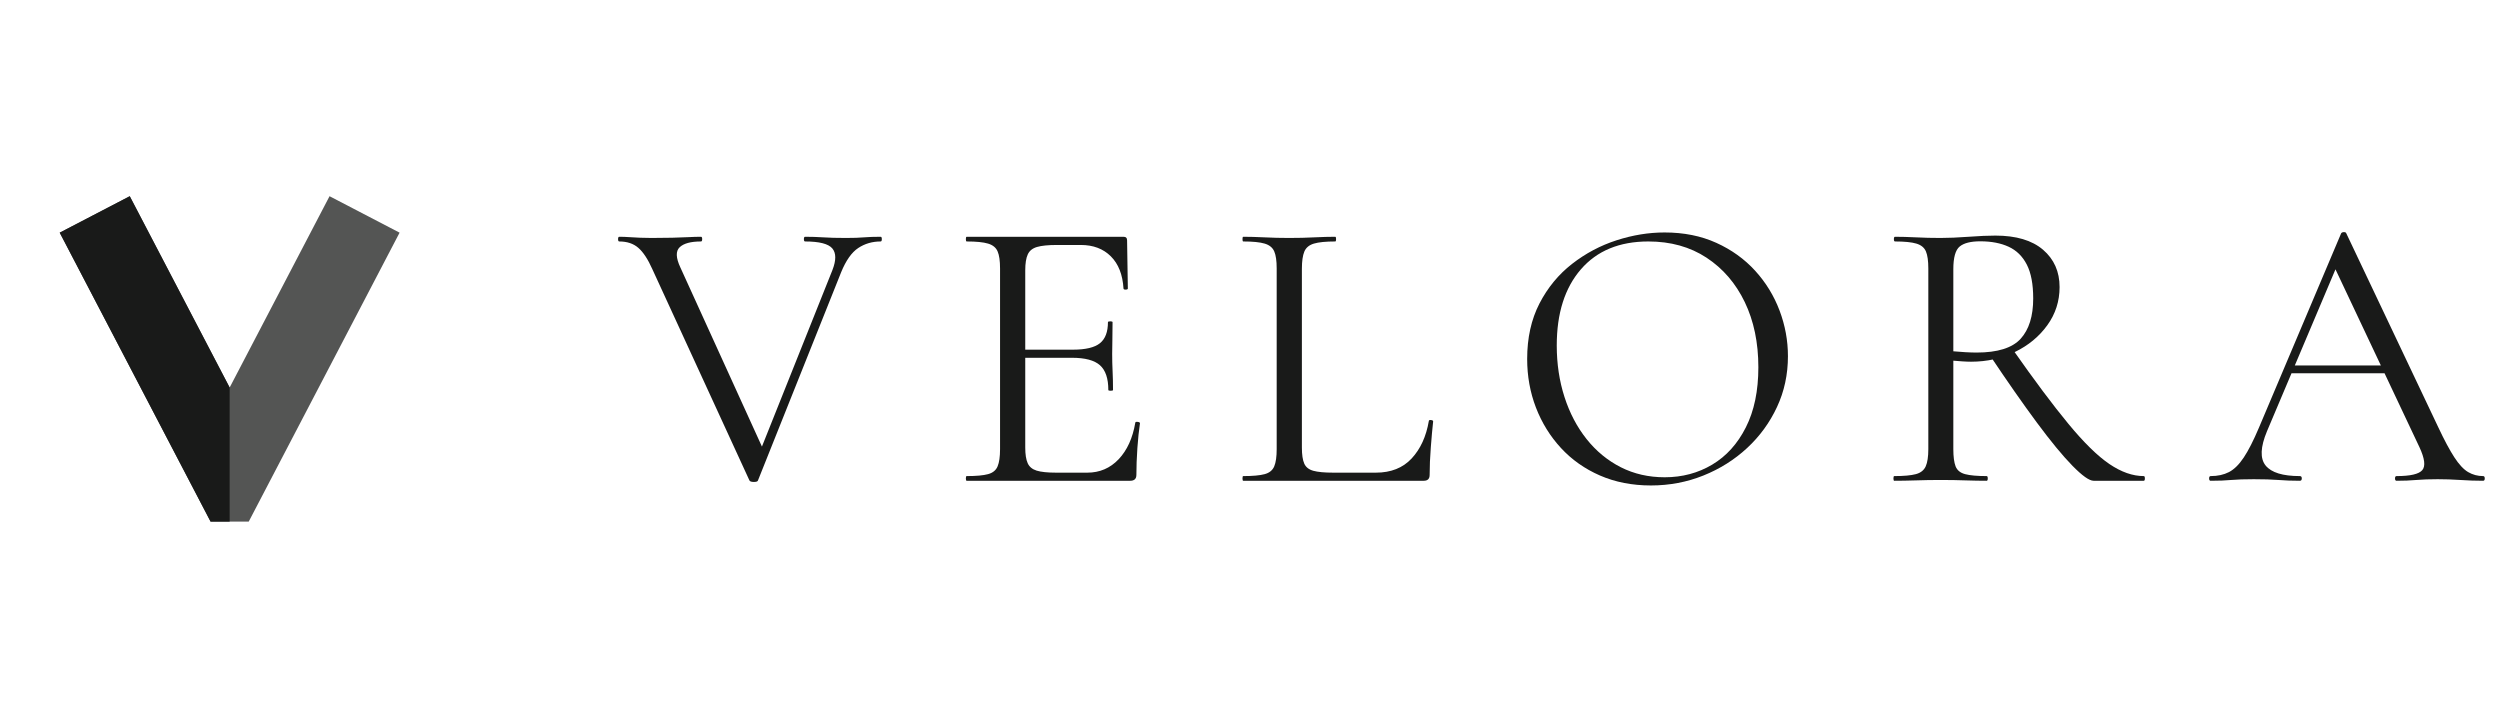
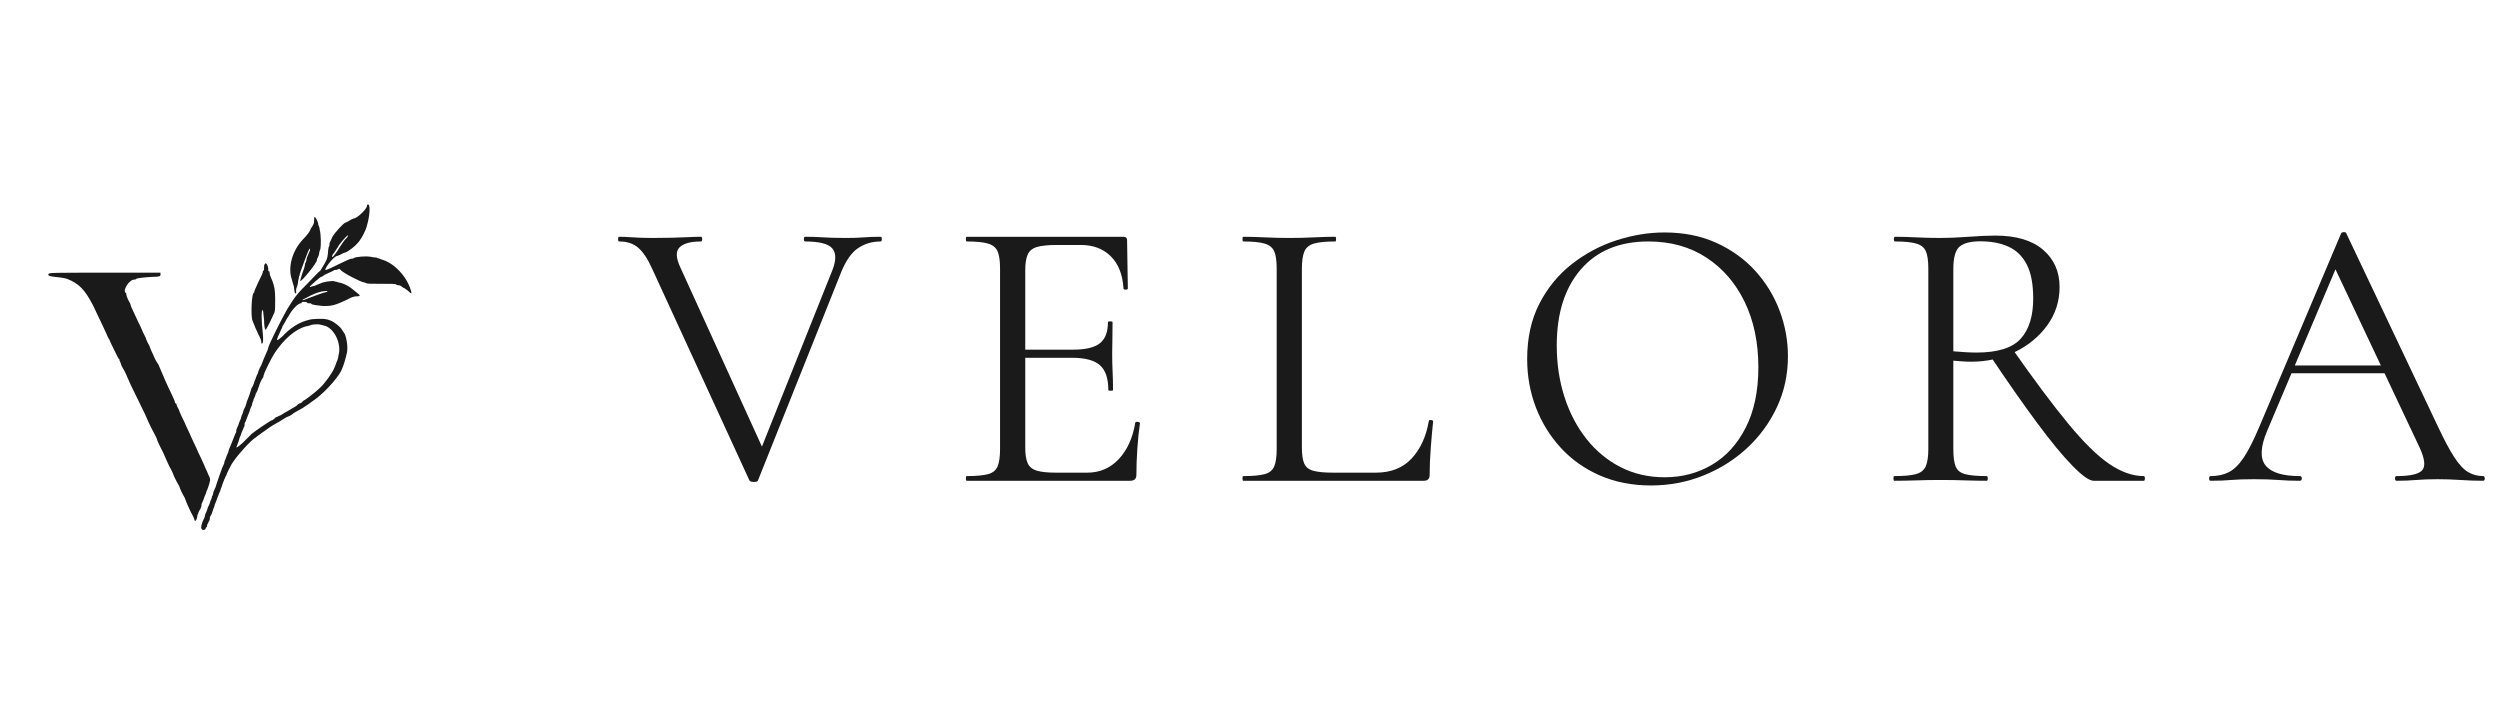
<svg xmlns="http://www.w3.org/2000/svg" viewBox="0 0 348.36 100" role="img" aria-label="VELORA">
-   <g fill="#191a19" transform="translate(0 18) scale(2)">
-     <path d="M4.16 7.21 L9.04 4.67 L16 18 L22.96 4.67 L27.84 7.21 L17.33 27.34 L14.67 27.34 Z" fill="#191a19" fill-opacity="0.74" />
-     <path d="M4.16 7.21 L9.04 4.67 L16 18 L16 27.34 L14.67 27.34 Z" fill="#191a19" />
+   <g fill="#191a19" transform="translate(-23.464 23.8523) scale(0.09688)">
+     <g transform="translate(0,552) scale(1,-1)">
+       <path d="M770 502 c0 -4 -14 -18 -19 -18 0 0 -3 -1 -6 -3 -3 -2 -6 -3 -6 -3 -2 0 -16 -15 -19 -21 -1 -3 -3 -6 -3 -7 -1 -1 -1 -3 -1 -4 0 -1 0 -2 -1 -3 0 0 -1 -4 -1 -8 -1 -9 -1 -10 -11 -26 -2 -1 -9 -9 -18 -18 -16 -16 -19 -20 -30 -38 -8 -14 -27 -52 -27 -55 0 -1 -1 -4 -3 -8 -2 -4 -5 -12 -7 -17 -3 -5 -5 -11 -5 -12 -2 -3 -2 -5 -5 -12 -1 -4 -3 -8 -4 -9 -1 -4 -4 -13 -7 -20 0 -2 -2 -6 -2 -7 -2 -3 -3 -6 -4 -10 -1 -2 -2 -4 -2 -5 0 -2 -2 -5 -3 -8 -1 -4 -3 -7 -3 -8 -1 -1 -1 -3 -1 -4 0 0 0 -2 -1 -3 -1 -2 -2 -5 -6 -15 -2 -5 -4 -9 -4 -10 0 -2 -2 -5 -3 -8 -1 -4 -3 -7 -3 -8 0 -2 -1 -4 -2 -6 -1 -2 -2 -4 -2 -5 -2 -5 -5 -14 -6 -17 -2 -5 -2 -8 -4 -11 -1 -2 -1 -4 -2 -4 0 -2 0 -4 -2 -7 0 -2 -1 -4 -2 -6 -1 -4 -2 -6 -4 -10 0 -1 -1 -4 -2 -6 -1 -2 -2 -4 -2 -5 0 -2 -1 -4 -2 -6 -1 -2 -2 -4 -2 -5 -2 -5 -2 -9 1 -10 2 0 3 0 4 2 0 1 1 2 1 2 1 0 1 1 1 2 0 0 0 2 1 3 1 1 1 3 2 4 1 1 1 3 1 4 0 1 0 2 1 3 0 0 2 3 3 7 1 4 3 7 3 9 0 1 2 4 3 8 1 3 3 7 3 8 1 1 1 3 2 4 0 1 1 4 2 6 1 4 2 6 4 11 1 2 2 5 3 6 0 2 5 11 7 15 7 12 29 36 35 39 1 1 4 3 8 6 8 6 17 12 21 14 2 1 5 3 7 4 1 1 5 3 8 5 3 1 7 3 8 4 1 1 4 3 6 4 9 5 11 6 15 9 3 2 6 4 7 5 16 10 37 33 43 45 4 9 5 13 8 25 2 8 0 21 -3 28 -1 2 -3 4 -4 6 -2 4 -11 11 -16 13 -3 1 -5 2 -7 2 -2 1 -20 1 -25 -1 -13 -3 -26 -11 -38 -24 -7 -6 -9 -7 -6 0 2 5 6 13 6 13 0 1 1 3 3 6 2 3 4 8 6 10 5 10 14 19 18 19 1 0 1 0 1 1 0 1 2 1 3 1 2 0 4 0 5 -1 0 -1 1 -1 3 -1 2 0 3 0 3 -1 1 -1 7 -2 18 -3 11 0 16 1 33 9 7 4 11 5 14 5 7 0 6 1 -3 8 -8 7 -16 11 -23 12 -2 1 -5 1 -7 2 -5 0 -15 -1 -20 -4 -3 -1 -6 -2 -7 -3 -2 0 -4 -1 -5 -1 -1 -1 -2 -1 -2 0 0 1 15 14 16 14 1 0 3 1 5 3 3 1 6 3 9 4 2 1 4 2 4 2 1 1 2 1 4 1 1 0 2 1 3 1 1 1 1 1 3 -1 3 -4 30 -18 34 -18 1 0 2 -1 3 -1 1 -1 7 -1 22 -1 13 0 21 0 21 -1 1 -1 2 -1 3 -1 2 0 4 -1 5 -2 1 -1 3 -2 3 -2 1 0 3 -2 6 -4 5 -5 6 -5 4 1 -6 20 -24 39 -42 44 -2 1 -5 2 -6 2 -1 1 -3 1 -5 1 -1 0 -4 1 -6 1 -5 1 -20 0 -23 -2 -1 -1 -3 -1 -4 -1 -1 0 -8 -3 -16 -7 -14 -7 -21 -10 -21 -9 0 4 13 20 17 20 0 0 3 1 5 2 2 1 5 3 7 3 5 2 15 10 17 13 1 1 3 3 4 5 2 2 9 15 10 21 4 13 5 29 2 30 -1 0 -2 0 -2 -2z m-29 -46 c-2 -1 -6 -7 -10 -13 -4 -7 -8 -12 -9 -13 -3 -4 -3 1 1 5 1 2 5 7 7 11 6 8 12 14 13 14 0 -1 -1 -2 -2 -4z m-28 -77 c0 -1 -1 -1 -2 -1 -2 0 -18 -6 -26 -9 -9 -4 -11 -3 -2 1 9 5 14 7 22 9 7 1 8 1 8 0z m-9 -48 c1 0 3 -1 4 -1 15 -3 26 -27 21 -43 0 -2 -1 -6 -2 -8 -1 -2 -2 -5 -2 -5 0 -1 -1 -3 -2 -5 -2 -6 -14 -23 -21 -29 -6 -6 -22 -18 -23 -18 0 0 -2 -1 -2 -2 -1 -1 -3 -2 -4 -2 0 0 -1 -1 -2 -1 -1 -2 -3 -3 -15 -10 -2 -1 -7 -4 -10 -6 -3 -1 -6 -3 -7 -3 0 0 -2 -1 -2 -2 -1 -1 -3 -2 -3 -2 -2 0 -24 -15 -30 -20 -3 -3 -9 -9 -13 -13 -8 -7 -10 -8 -8 -4 2 5 3 8 4 12 1 2 2 4 2 5 0 0 1 3 2 5 1 2 2 5 2 5 1 1 1 2 1 4 0 1 0 2 1 3 0 0 1 2 2 5 1 3 2 5 4 10 0 1 1 4 2 6 1 2 2 4 2 6 0 1 2 4 2 6 1 2 3 6 3 8 1 1 3 5 4 9 2 6 4 11 7 15 0 2 1 4 1 4 0 2 12 26 15 30 13 20 30 35 46 39 2 0 5 1 7 2 5 1 12 1 14 0z" fill="#191a19" />
+       <path d="M694 482 c0 -2 0 -5 -1 -6 0 -1 -2 -4 -4 -7 -1 -4 -6 -10 -11 -15 -16 -17 -22 -41 -16 -58 1 -3 2 -8 3 -10 0 -3 1 -7 1 -8 1 -3 3 -2 2 1 0 1 0 4 1 6 1 2 2 6 2 9 1 3 1 7 2 8 0 1 1 5 2 7 2 6 11 30 12 31 1 1 1 1 1 -1 0 -1 0 -2 -1 -3 0 0 -1 -3 -2 -5 -1 -2 -2 -5 -2 -6 0 -2 -1 -4 -2 -6 0 -3 -2 -9 -4 -14 -2 -6 -3 -10 -3 -11 2 -1 24 26 24 30 0 1 0 2 1 3 0 0 1 2 2 5 0 2 1 6 2 8 1 4 1 21 -1 28 0 2 -1 5 -2 7 0 4 -4 11 -5 11 -1 0 -1 -2 -1 -4z" fill="#191a19" />
+       <path d="M623 418 c-1 0 -1 -3 -1 -5 0 -2 0 -4 -1 -4 -1 -1 -1 -2 -1 -3 0 -1 -3 -7 -6 -13 -3 -7 -6 -13 -6 -14 0 -1 0 -2 -1 -2 -3 -3 -4 -31 -2 -39 3 -8 6 -15 9 -21 2 -4 4 -8 4 -10 0 -2 0 -3 1 -3 2 0 2 7 1 17 -2 16 -2 33 0 31 1 0 1 -7 2 -14 0 -7 1 -14 2 -14 1 -1 10 18 13 25 1 2 1 10 1 18 0 14 -1 19 -4 27 -3 7 -4 9 -4 12 0 1 0 2 -1 2 -1 0 -1 1 -1 3 0 6 -4 11 -5 7z" fill="#191a19" />
+       <path d="M312 404 c-1 -2 0 -3 9 -4 10 -1 15 -2 18 -3 17 -7 25 -15 37 -38 10 -21 21 -44 21 -45 0 0 1 -1 1 -2 1 -1 2 -3 3 -6 3 -6 11 -23 12 -24 1 0 1 -1 1 -2 0 0 2 -4 3 -8 2 -3 5 -9 6 -11 1 -3 5 -11 8 -18 8 -16 15 -31 20 -41 8 -19 11 -23 16 -33 2 -7 7 -16 10 -22 3 -7 7 -16 9 -20 3 -5 6 -12 7 -15 2 -4 5 -10 7 -13 1 -4 5 -12 8 -17 2 -6 6 -15 9 -21 3 -5 5 -10 5 -11 0 0 0 -1 1 -1 1 0 3 4 3 7 0 0 0 2 1 3 0 1 1 3 2 5 1 1 2 3 2 4 1 1 1 3 1 4 0 0 0 2 1 3 0 1 2 4 3 8 1 3 3 6 3 8 2 4 5 13 5 15 1 1 0 3 0 5 -1 2 -3 6 -4 9 -1 2 -3 6 -4 9 -1 2 -3 7 -5 11 -2 4 -5 10 -6 13 -3 6 -8 17 -12 26 -2 4 -4 8 -5 11 -3 6 -7 14 -9 20 -2 3 -3 6 -3 7 0 0 0 1 -1 1 -1 0 -1 1 -1 1 0 1 -1 4 -3 8 -3 7 -9 18 -15 33 -1 2 -4 9 -6 14 -3 4 -6 10 -7 13 -1 2 -4 8 -6 14 -3 5 -5 10 -5 11 0 0 -2 4 -4 8 -2 4 -4 10 -6 13 -1 2 -4 9 -7 15 -3 6 -5 11 -5 12 0 0 -1 3 -3 6 -2 4 -3 7 -3 8 0 1 0 2 -1 3 -5 3 5 19 12 19 1 0 2 0 3 1 1 1 8 2 23 3 11 0 12 1 12 3 l0 3 -81 0 c-74 0 -80 0 -80 -2z" fill="#191a19" />
+     </g>
  </g>
  <g fill="#191a19" transform="translate(84.00 30.22) scale(0.53125)">
    <path d="M72.87 5.22Q73.18 5.22 73.18 5.83Q73.18 6.45 72.87 6.45Q69.58 6.45 66.99 8.17Q64.4 9.89 62.51 14.52L40.7 69.12Q40.6 69.53 39.62 69.53Q38.65 69.53 38.45 69.12L12.99 13.72Q11.25 9.81 9.32 8.13Q7.4 6.45 4.31 6.45Q4 6.45 4 5.83Q4 5.22 4.31 5.22Q5.7 5.22 7.02 5.32Q8.34 5.42 9.77 5.47Q11.19 5.53 12.77 5.53Q15.88 5.53 18.23 5.47Q20.59 5.42 22.39 5.32Q24.19 5.22 25.75 5.22Q26.06 5.22 26.06 5.83Q26.06 6.45 25.75 6.45Q21.76 6.45 20.16 7.96Q18.56 9.48 20.34 13.27L42.42 61.76L39.25 66.47L60.22 13.96Q61.73 10.09 60.19 8.27Q58.64 6.45 53.05 6.45Q52.74 6.45 52.74 5.83Q52.74 5.22 53.05 5.22Q55.53 5.22 57.82 5.37Q60.12 5.53 63.78 5.53Q66.73 5.53 68.52 5.37Q70.31 5.22 72.87 5.22Z" />
    <path d="M138.33 69.22H95.44Q95.22 69.22 95.22 68.6Q95.22 67.99 95.44 67.99Q99.19 67.99 101.05 67.48Q102.92 66.97 103.55 65.43Q104.19 63.89 104.19 60.92V13.51Q104.19 10.54 103.55 9.06Q102.92 7.57 101.05 7.01Q99.19 6.45 95.44 6.45Q95.22 6.45 95.22 5.83Q95.22 5.22 95.44 5.22H136.57Q137.51 5.22 137.51 6.14L137.71 18.78Q137.71 19.06 137.16 19.08Q136.61 19.1 136.57 18.8Q136.24 13.33 133.25 10.35Q130.26 7.37 125.38 7.37H119.12Q115.68 7.37 113.9 7.89Q112.11 8.41 111.46 9.85Q110.8 11.28 110.8 14.03V60.51Q110.8 63.2 111.44 64.61Q112.07 66.02 113.79 66.56Q115.51 67.09 118.87 67.09H127.08Q131.96 67.09 135.3 63.57Q138.64 60.04 139.66 54Q139.68 53.7 140.28 53.77Q140.89 53.84 140.89 54.13Q140.48 56.85 140.21 60.65Q139.95 64.45 139.95 67.68Q139.95 69.22 138.33 69.22ZM132.59 45.4Q132.59 40.87 130.4 38.92Q128.21 36.96 123.05 36.96H107.67V34.83H123.32Q128.29 34.83 130.39 33.14Q132.49 31.45 132.49 27.62Q132.49 27.4 133.1 27.4Q133.7 27.4 133.7 27.62Q133.7 30.68 133.65 32.37Q133.6 34.05 133.6 35.94Q133.6 38.25 133.71 40.51Q133.82 42.76 133.82 45.4Q133.82 45.61 133.21 45.61Q132.59 45.61 132.59 45.4Z" />
    <path d="M183.36 13.62V60.51Q183.36 63.31 183.98 64.71Q184.59 66.11 186.36 66.6Q188.13 67.09 191.58 67.09H202.76Q208.7 67.09 212.16 63.36Q215.62 59.63 216.66 53.53Q216.68 53.22 217.24 53.29Q217.79 53.35 217.79 53.65Q217.48 56.46 217.18 60.4Q216.87 64.34 216.87 67.68Q216.87 69.22 215.33 69.22H167.98Q167.78 69.22 167.78 68.6Q167.78 67.99 167.98 67.99Q171.73 67.99 173.6 67.48Q175.47 66.97 176.11 65.43Q176.75 63.89 176.75 60.92V13.51Q176.75 10.54 176.11 9.06Q175.47 7.57 173.6 7.01Q171.73 6.45 167.98 6.45Q167.78 6.45 167.78 5.83Q167.78 5.22 167.98 5.22Q170.44 5.22 173.54 5.37Q176.64 5.53 180 5.53Q183.57 5.53 186.64 5.37Q189.71 5.22 192.11 5.22Q192.33 5.22 192.33 5.83Q192.33 6.45 192.11 6.45Q188.38 6.45 186.51 7.01Q184.64 7.57 184 9.11Q183.36 10.65 183.36 13.62Z" />
    <path d="M274.91 70.45Q267.54 70.45 261.55 67.84Q255.56 65.23 251.31 60.62Q247.06 56.01 244.75 50.02Q242.45 44.03 242.45 37.27Q242.45 28.98 245.67 22.73Q248.9 16.48 254.22 12.34Q259.55 8.19 265.9 6.14Q272.25 4.09 278.49 4.09Q286.07 4.09 292.06 6.81Q298.05 9.52 302.25 14.13Q306.45 18.74 308.65 24.57Q310.85 30.41 310.85 36.55Q310.85 43.72 307.98 49.87Q305.12 56.01 300.15 60.62Q295.18 65.23 288.68 67.84Q282.18 70.45 274.91 70.45ZM278.53 68.3Q285.42 68.3 290.99 64.98Q296.56 61.66 299.82 55.19Q303.09 48.72 303.09 39.44Q303.09 29.77 299.53 22.36Q295.96 14.95 289.49 10.7Q283.02 6.45 274.23 6.45Q262.87 6.45 256.54 13.76Q250.21 21.07 250.21 33.73Q250.21 40.96 252.24 47.25Q254.27 53.55 258.04 58.29Q261.82 63.03 267.01 65.67Q272.21 68.3 278.53 68.3Z" />
    <path d="M391.03 69.22Q389.33 69.22 385.45 65.26Q381.57 61.29 376.1 53.9Q370.63 46.51 363.85 36.37L369.67 34.57Q378.35 46.96 384.43 54.31Q390.5 61.66 395.17 64.83Q399.84 67.99 404.18 67.99Q404.47 67.99 404.47 68.6Q404.47 69.22 404.18 69.22Q399.06 69.22 395.82 69.22Q392.59 69.22 391.03 69.22ZM365.25 4.91Q373.44 4.91 377.77 8.63Q382.1 12.35 382.1 18.41Q382.1 23.96 378.89 28.41Q375.67 32.87 370.4 35.43Q365.12 37.99 358.88 37.99Q357.85 37.99 356.57 37.9Q355.29 37.82 354.23 37.72V60.92Q354.23 63.89 354.82 65.43Q355.42 66.97 357.32 67.48Q359.23 67.99 362.97 67.99Q363.26 67.99 363.26 68.6Q363.26 69.22 362.97 69.22Q360.47 69.22 357.48 69.12Q354.49 69.01 350.85 69.01Q347.49 69.01 344.37 69.12Q341.24 69.22 338.75 69.22Q338.52 69.22 338.52 68.6Q338.52 67.99 338.75 67.99Q342.49 67.99 344.4 67.48Q346.3 66.97 346.99 65.43Q347.67 63.89 347.67 60.92V13.51Q347.67 10.54 347.04 9.06Q346.41 7.57 344.54 7.01Q342.68 6.45 338.93 6.45Q338.64 6.45 338.64 5.83Q338.64 5.22 338.93 5.22Q341.35 5.22 344.42 5.37Q347.49 5.53 350.85 5.53Q354.06 5.53 358.23 5.22Q362.4 4.91 365.25 4.91ZM375.18 21.4Q375.18 15.77 373.5 12.51Q371.82 9.25 368.73 7.83Q365.64 6.41 361.31 6.41Q357.55 6.41 355.89 7.78Q354.23 9.15 354.23 13.72V35.26Q355.66 35.39 357.34 35.49Q359.02 35.59 360.33 35.59Q368.58 35.59 371.88 31.98Q375.18 28.36 375.18 21.4Z" />
    <path d="M441.53 41.02 442.58 38.97H469.69L470.41 41.02ZM493.19 67.99Q493.62 67.99 493.62 68.6Q493.62 69.22 493.19 69.22Q490.28 69.22 487.19 69.01Q484.11 68.81 481.29 68.81Q478.05 68.81 475.7 69.01Q473.34 69.22 470.49 69.22Q470.08 69.22 470.08 68.6Q470.08 67.99 470.49 67.99Q475.92 67.99 477.24 66.42Q478.56 64.86 476.49 60.41L453.82 12.39L456.38 9.23L436.5 56.23Q433.9 62.46 436.15 65.23Q438.4 67.99 445.12 67.99Q445.63 67.99 445.63 68.6Q445.63 69.22 445.12 69.22Q442.05 69.22 439.49 69.01Q436.93 68.81 433.04 68.81Q429.37 68.81 427.13 69.01Q424.88 69.22 421.73 69.22Q421.32 69.22 421.32 68.6Q421.32 67.99 421.73 67.99Q424.5 67.99 426.53 66.94Q428.57 65.88 430.4 63.13Q432.24 60.37 434.39 55.29L455.95 4.32Q456.14 4.01 456.67 4Q457.2 3.99 457.3 4.32L481.43 55.19Q483.81 60.25 485.64 63.06Q487.47 65.88 489.26 66.94Q491.06 67.99 493.19 67.99Z" />
  </g>
</svg>
